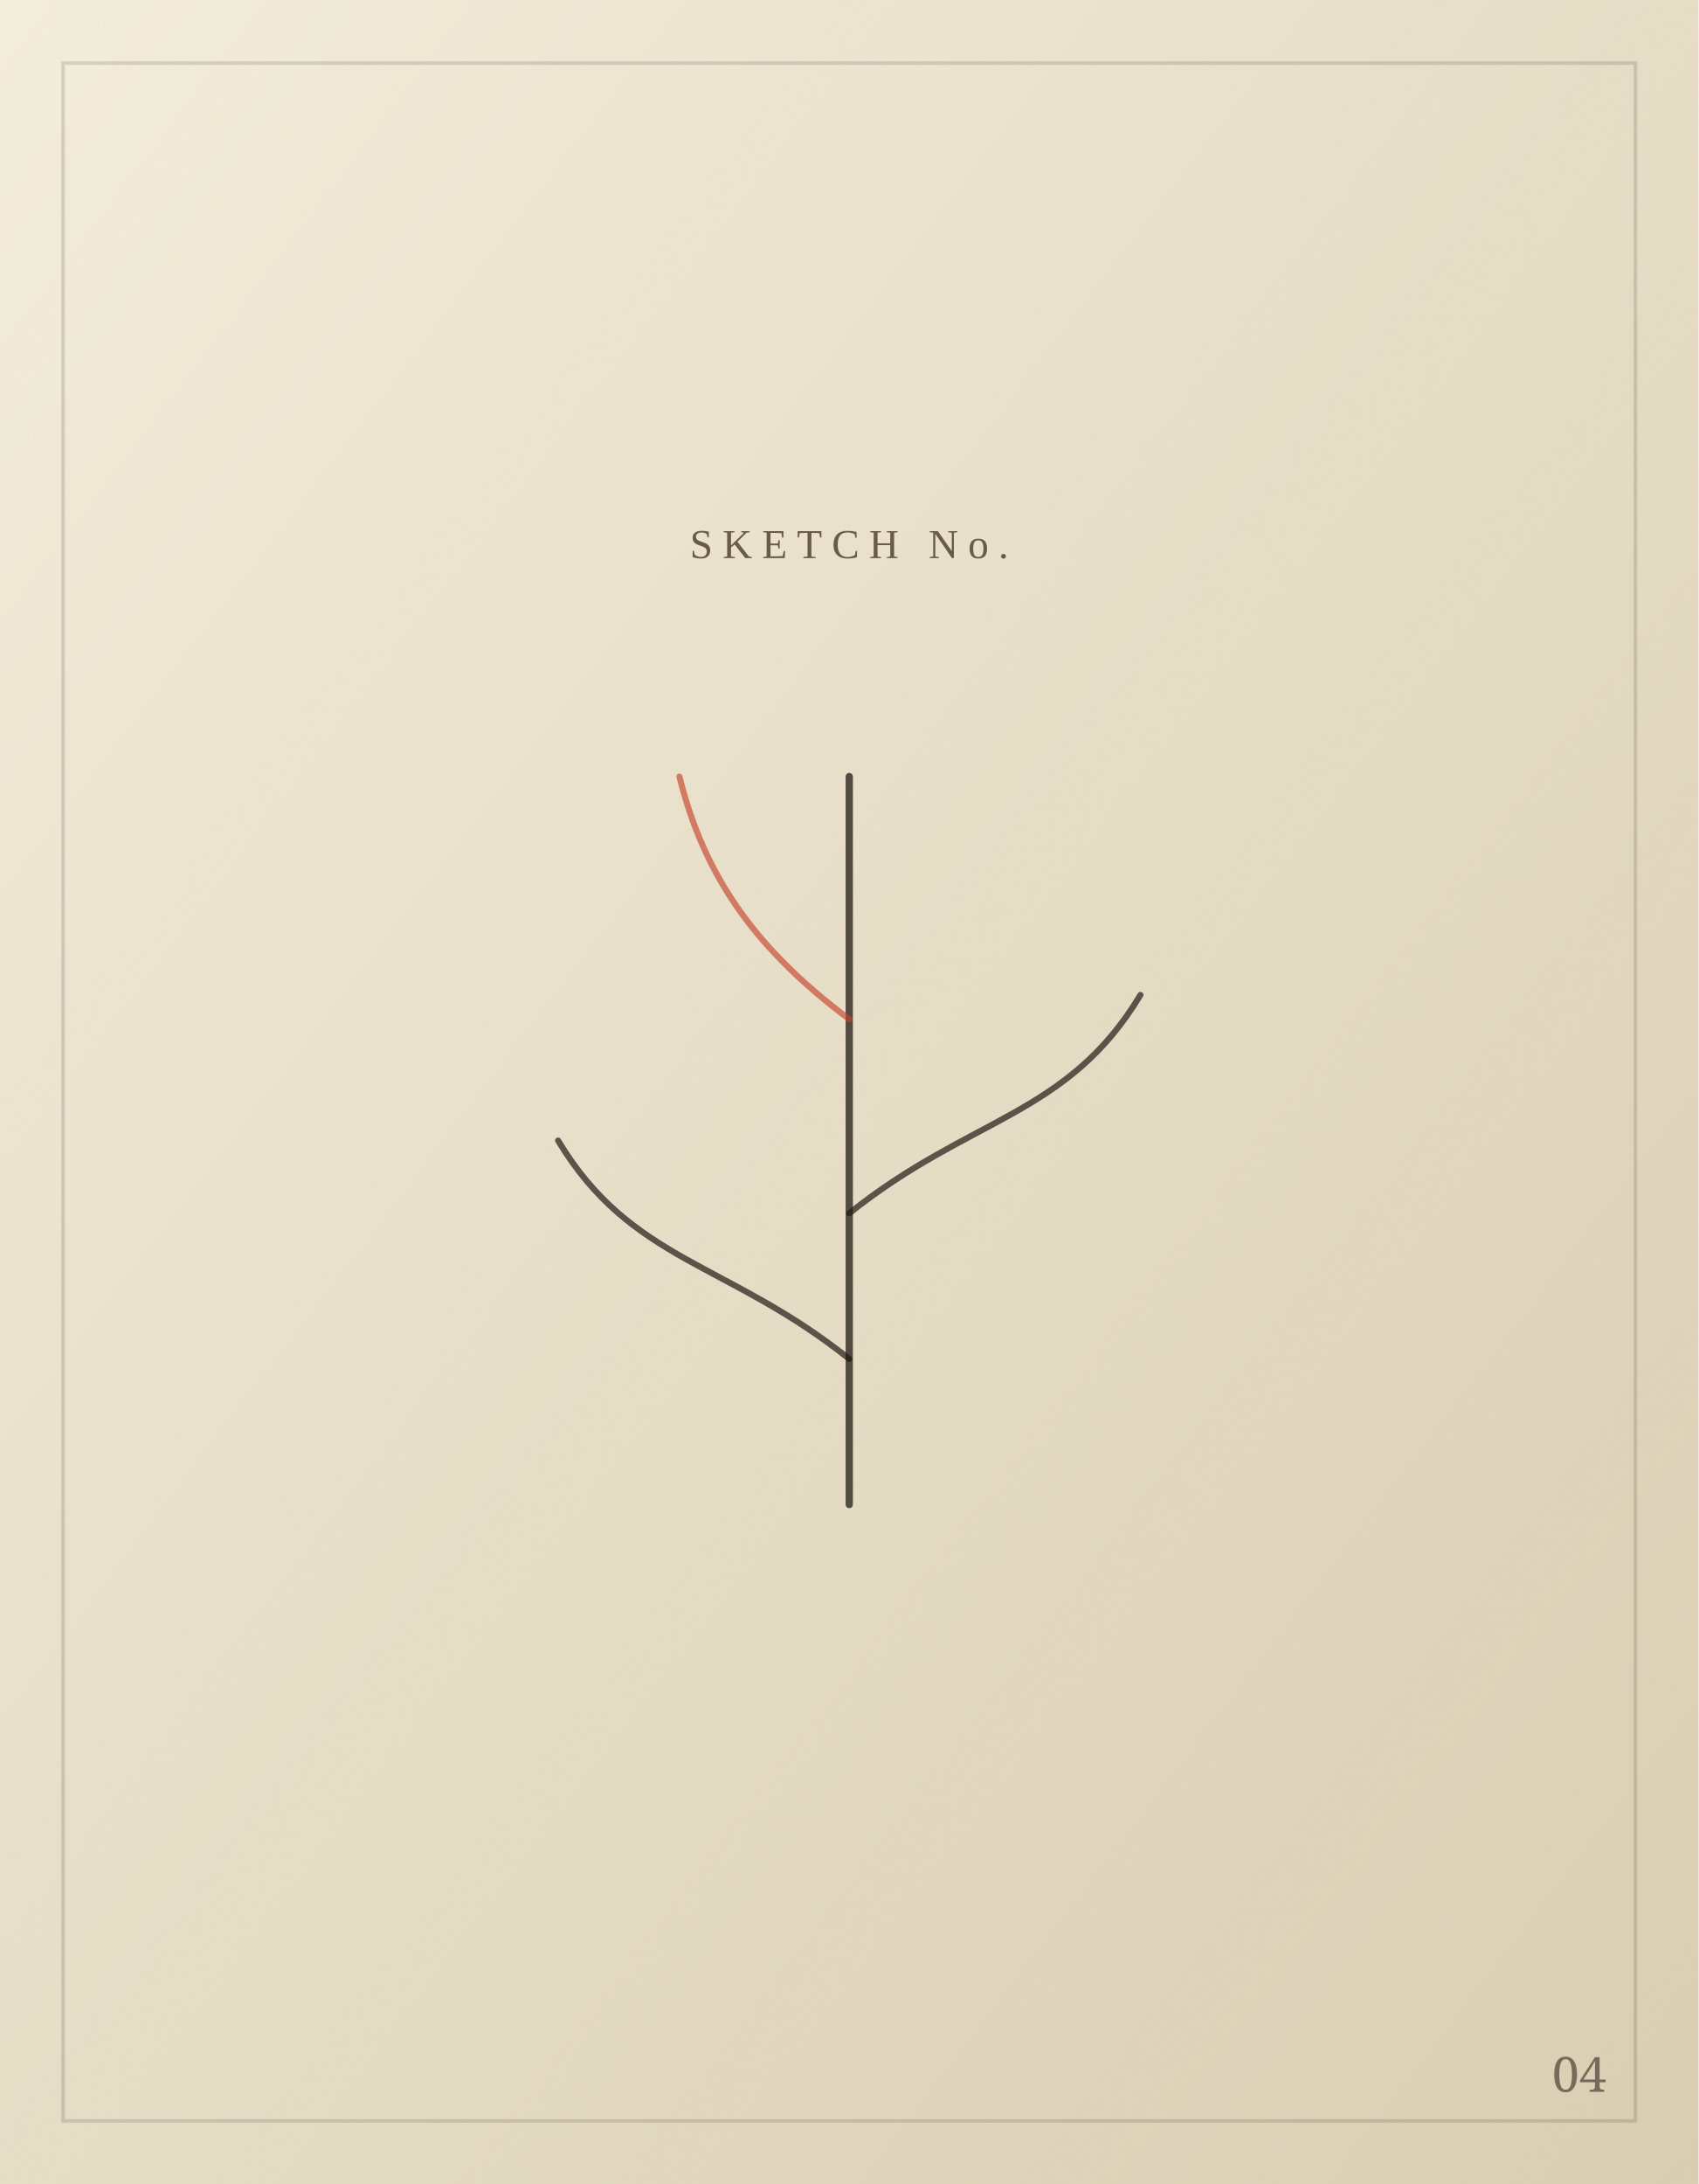
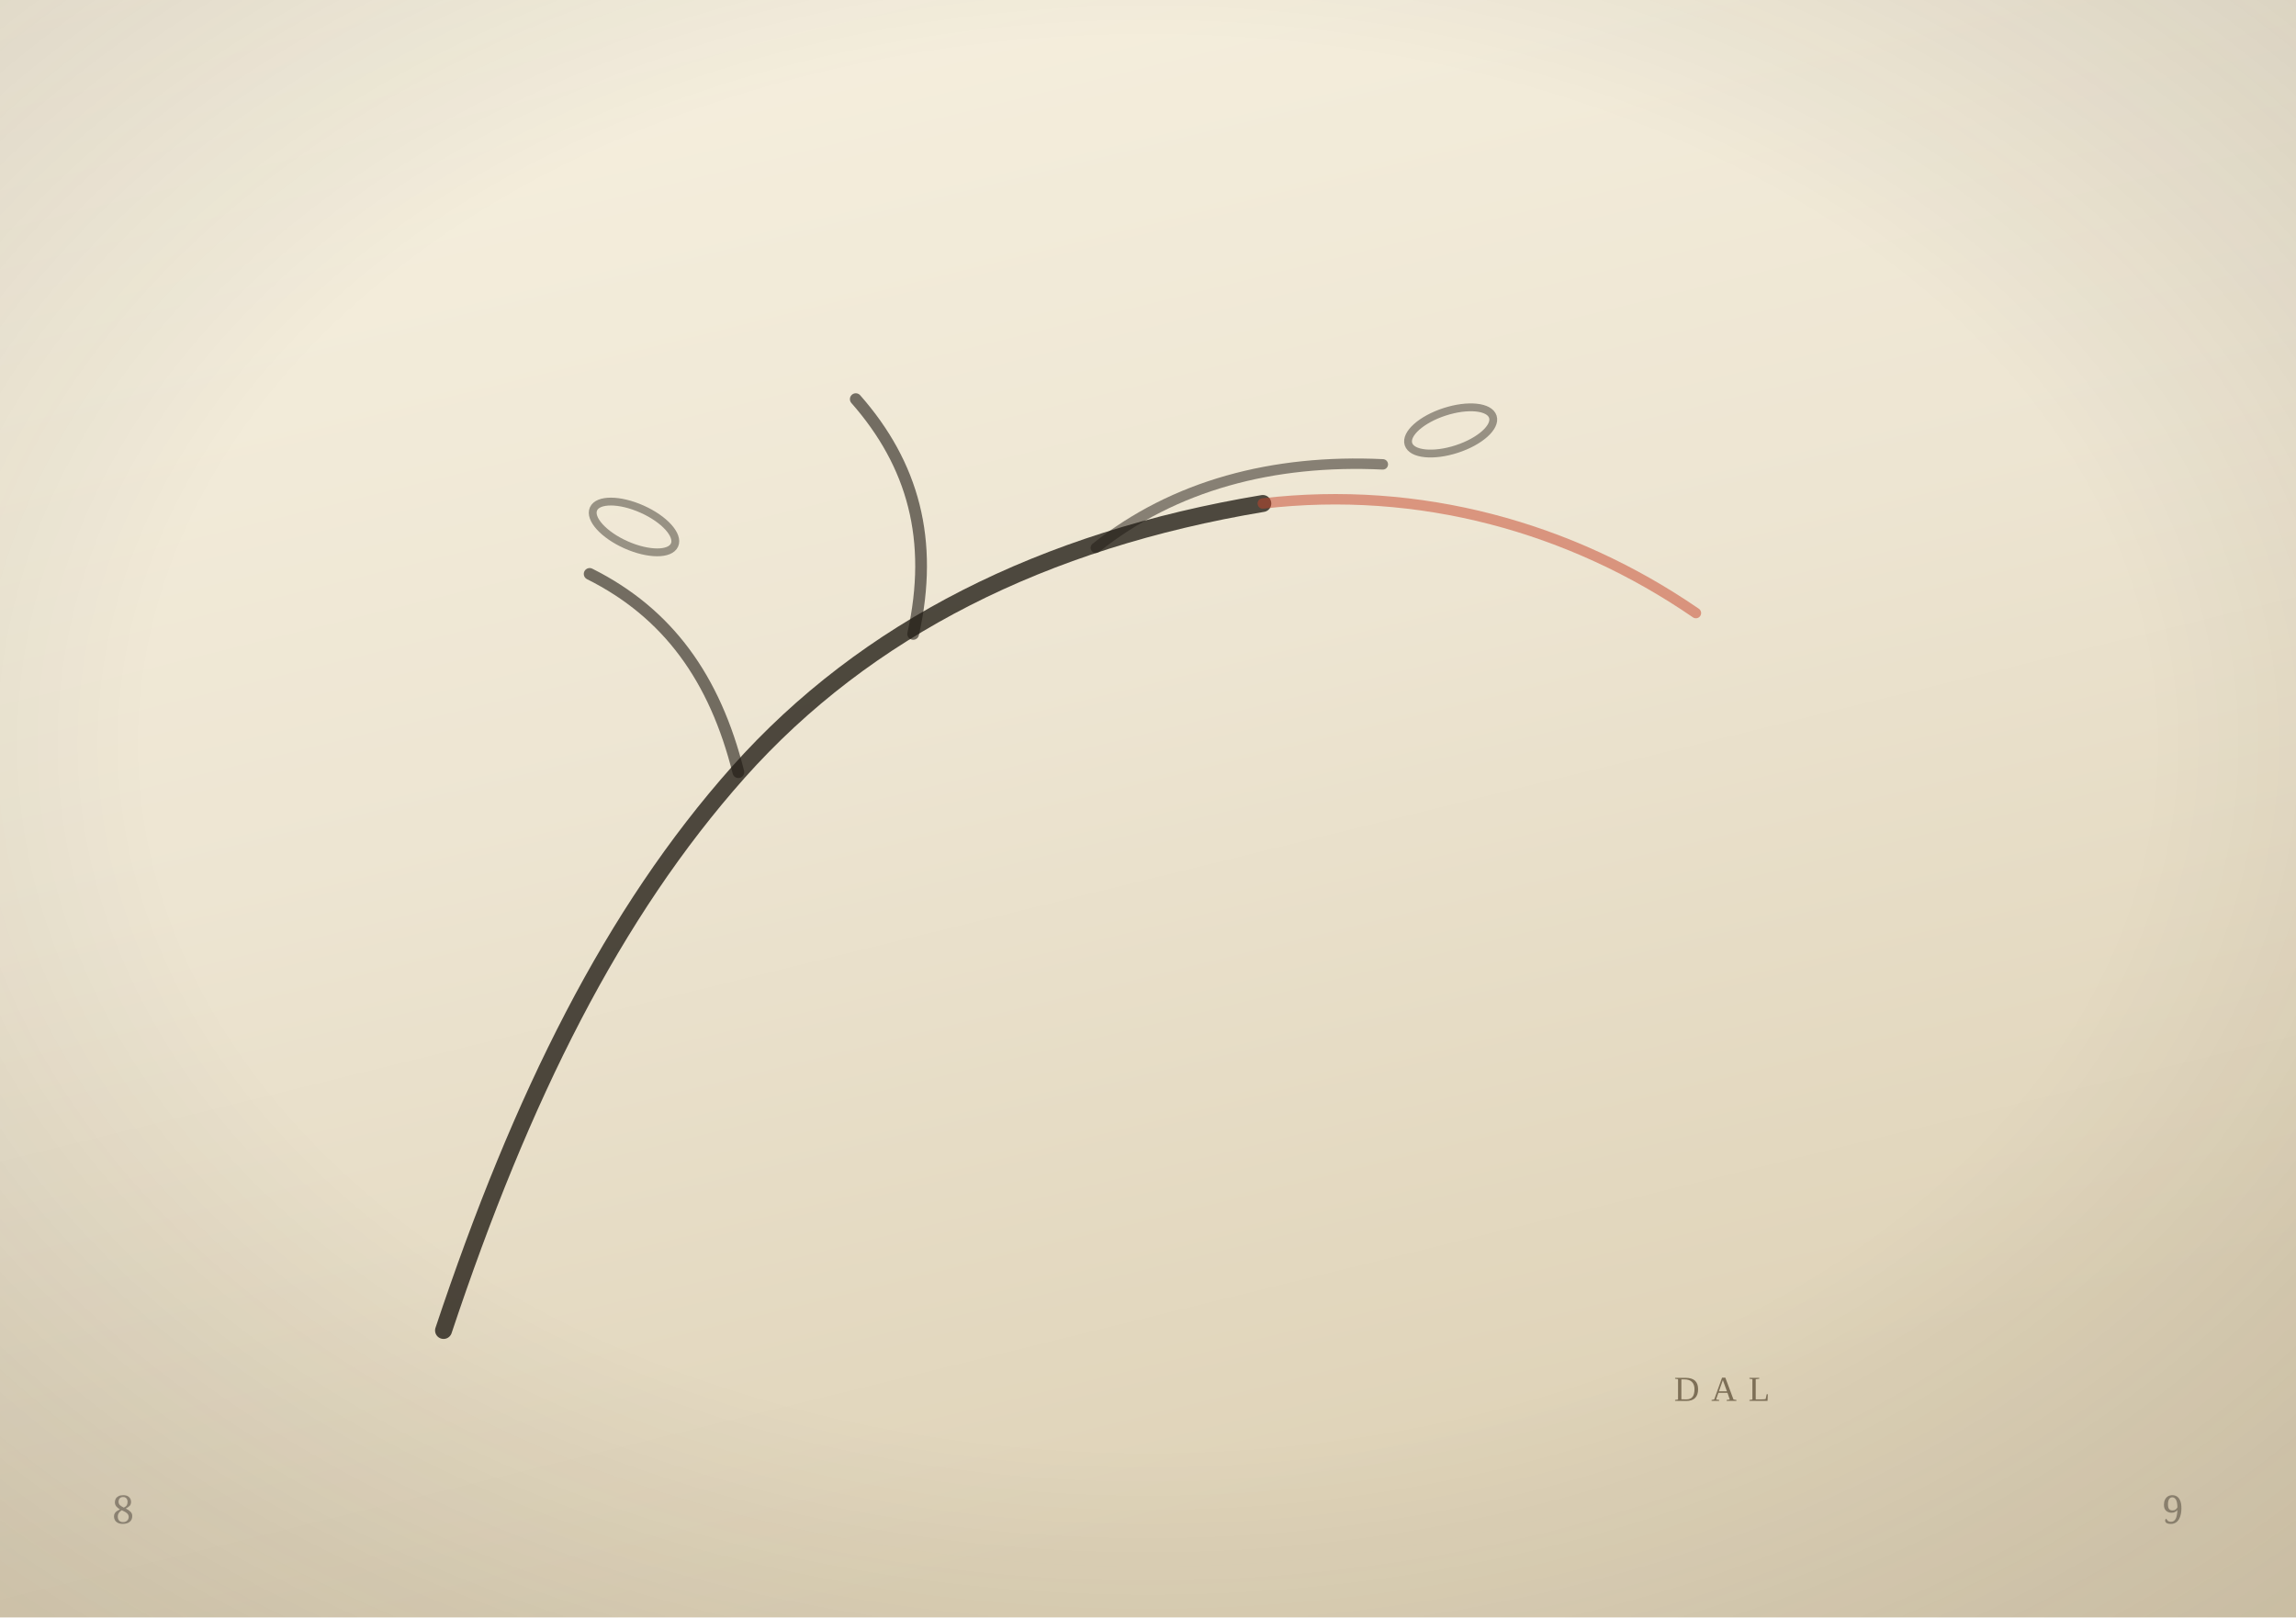
- <svg xmlns="http://www.w3.org/2000/svg" viewBox="0 0 700 900">
+ <svg xmlns="http://www.w3.org/2000/svg" width="1760" height="1240" viewBox="0 0 1760 1240">
  <defs>
-     <linearGradient id="paper" x1="0" y1="0" x2="1" y2="1">
-       <stop offset="0%" stop-color="#F6F0DE" />
-       <stop offset="100%" stop-color="#DCD0B4" />
+     <linearGradient id="pg" x1="0" y1="0" x2="0.35" y2="1">
+       <stop offset="0%" stop-color="#F7F1E0" />
+       <stop offset="52%" stop-color="#EDE5D2" />
+       <stop offset="100%" stop-color="#DFD3B8" />
    </linearGradient>
-     <filter id="grain">
-       <feTurbulence type="fractalNoise" baseFrequency="0.9" numOctaves="2" result="n" />
-       <feColorMatrix in="n" type="matrix" values="0 0 0 0 0.13  0 0 0 0 0.1  0 0 0 0 0.08  0 0 0 0.03 0" />
-     </filter>
+     <radialGradient id="vig" cx="50%" cy="46%" r="72%">
+       <stop offset="60%" stop-color="#000" stop-opacity="0" />
+       <stop offset="100%" stop-color="#3a2c18" stop-opacity=".13" />
+     </radialGradient>
  </defs>
-   <rect width="700" height="900" fill="url(#paper)" />
-   <rect width="700" height="900" filter="url(#grain)" />
-   <rect x="26" y="26" width="648" height="848" fill="none" stroke="#211B14" stroke-opacity=".14" stroke-width="1.5" />
-   <path d="M350 620 C350 500 350 420 350 320" fill="none" stroke="#211B14" stroke-opacity=".75" stroke-width="3" stroke-linecap="round" />
-   <path d="M350 560 C300 520 260 520 230 470" fill="none" stroke="#211B14" stroke-opacity=".7" stroke-width="2.5" stroke-linecap="round" />
-   <path d="M350 500 C400 460 440 460 470 410" fill="none" stroke="#211B14" stroke-opacity=".7" stroke-width="2.5" stroke-linecap="round" />
-   <path d="M350 420 C310 390 290 360 280 320" fill="none" stroke="#C6442B" stroke-opacity=".65" stroke-width="2.5" stroke-linecap="round" />
-   <text x="350" y="230" text-anchor="middle" font-family="Georgia, 'Times New Roman', serif" font-size="17" letter-spacing="4" fill="#6a5c44">SKETCH No.</text>
-   <text x="662" y="862" text-anchor="end" font-family="Georgia, serif" font-size="20" fill="#211B14" fill-opacity=".55">04</text>
+   <rect width="1760" height="1240" fill="url(#pg)" />
+   <path d="M340 1020 C400 840 470 700 566 592 C664 482 800 414 968 386" fill="none" stroke="#211B14" stroke-opacity=".78" stroke-width="13" stroke-linecap="round" />
+   <path d="M566 592 C548 520 512 470 452 440" fill="none" stroke="#211B14" stroke-opacity=".6" stroke-width="9" stroke-linecap="round" />
+   <path d="M700 486 C716 414 700 356 656 306" fill="none" stroke="#211B14" stroke-opacity=".6" stroke-width="9" stroke-linecap="round" />
+   <path d="M840 420 C900 372 976 352 1060 356" fill="none" stroke="#211B14" stroke-opacity=".5" stroke-width="8" stroke-linecap="round" />
+   <path d="M968 386 C1088 372 1204 404 1300 470" fill="none" stroke="#C6442B" stroke-opacity=".5" stroke-width="8" stroke-linecap="round" />
+   <ellipse cx="1112" cy="330" rx="34" ry="15" transform="rotate(-18 1112 330)" fill="none" stroke="#211B14" stroke-opacity=".42" stroke-width="6" />
+   <ellipse cx="486" cy="404" rx="34" ry="15" transform="rotate(24 486 404)" fill="none" stroke="#211B14" stroke-opacity=".42" stroke-width="6" />
+   <text x="1320" y="1074" text-anchor="middle" font-family="Georgia,'Times New Roman',serif" font-size="27" letter-spacing="9" fill="#6a5c44" fill-opacity=".82">DAL</text>
+   <text x="86" y="1168" font-family="Georgia,serif" font-size="30" fill="#211B14" fill-opacity=".4">8</text>
+   <text x="1674" y="1168" text-anchor="end" font-family="Georgia,serif" font-size="30" fill="#211B14" fill-opacity=".4">9</text>
+   <rect width="1760" height="1240" fill="url(#vig)" />
</svg>
